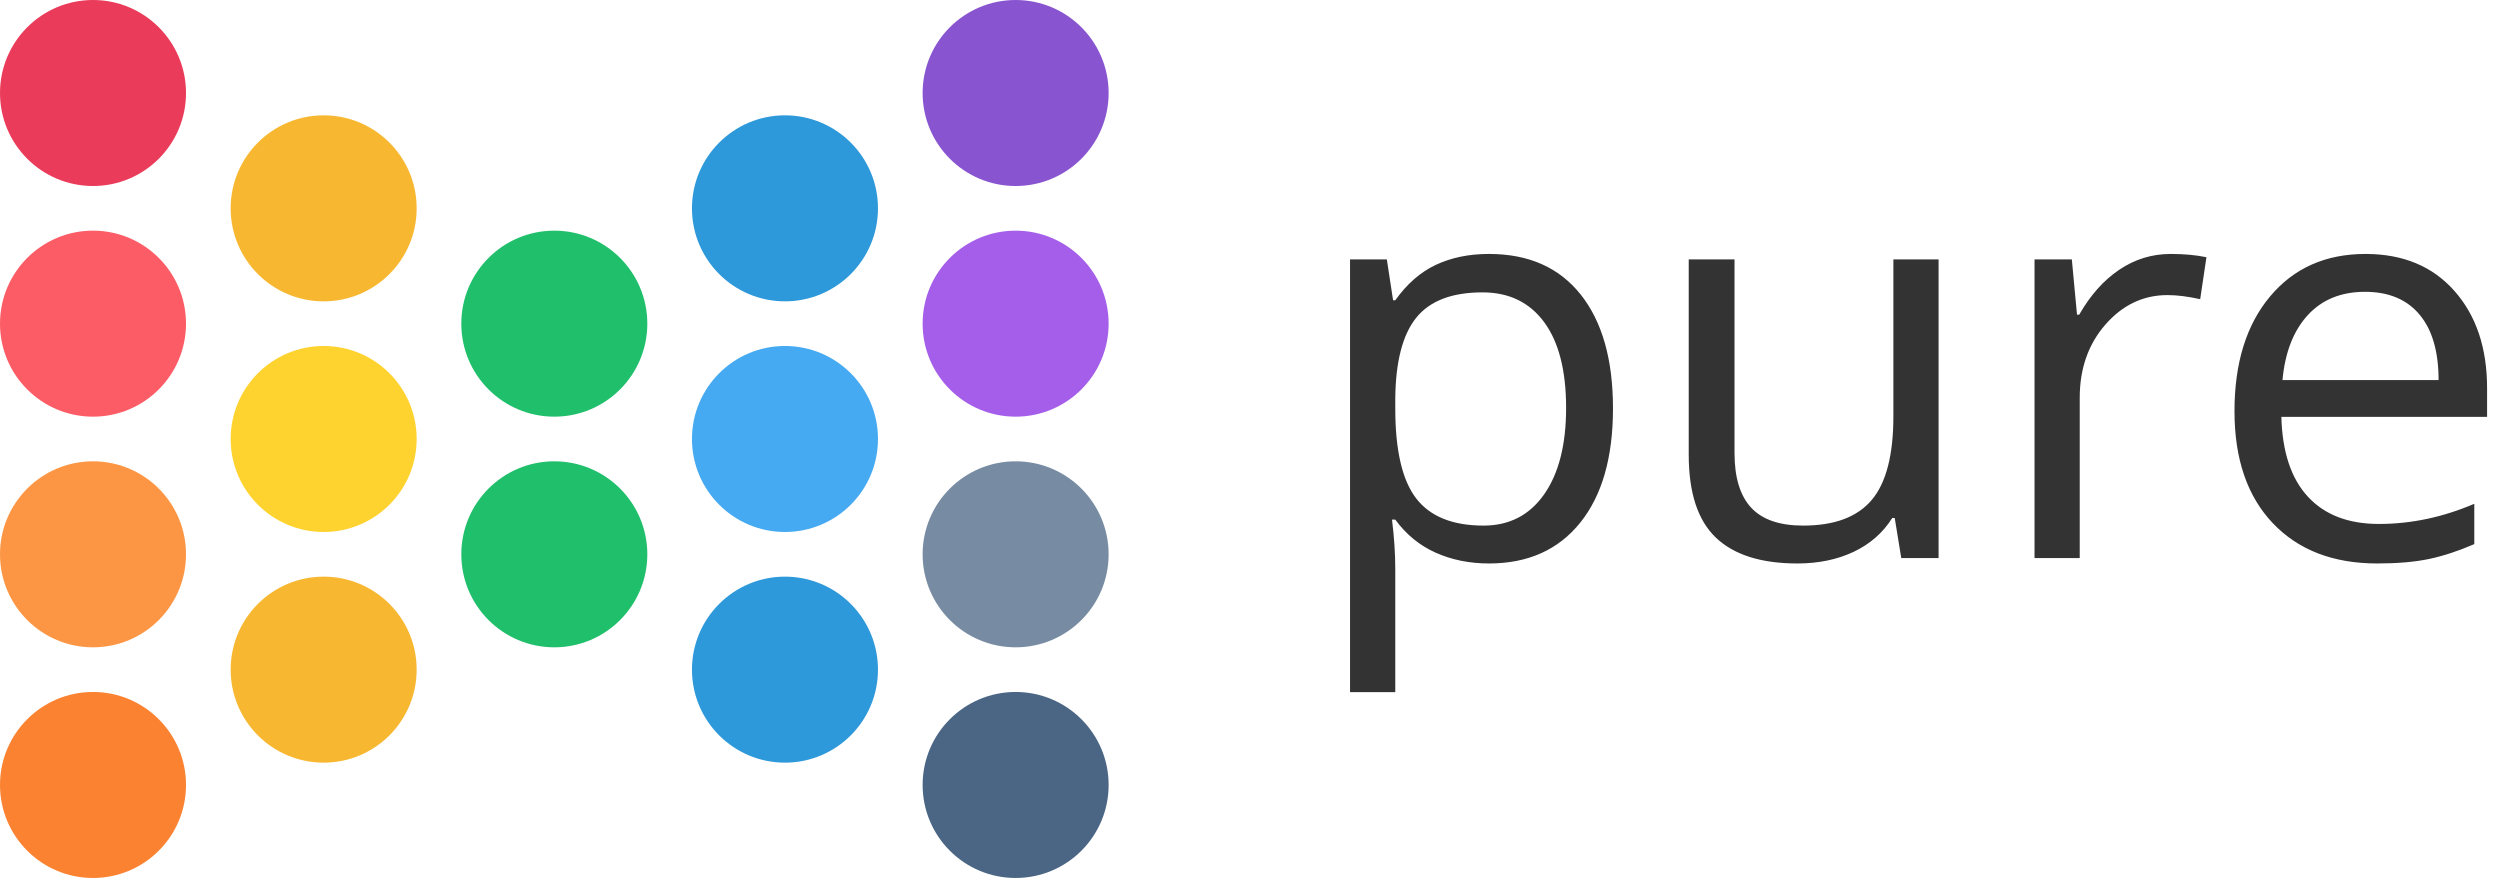
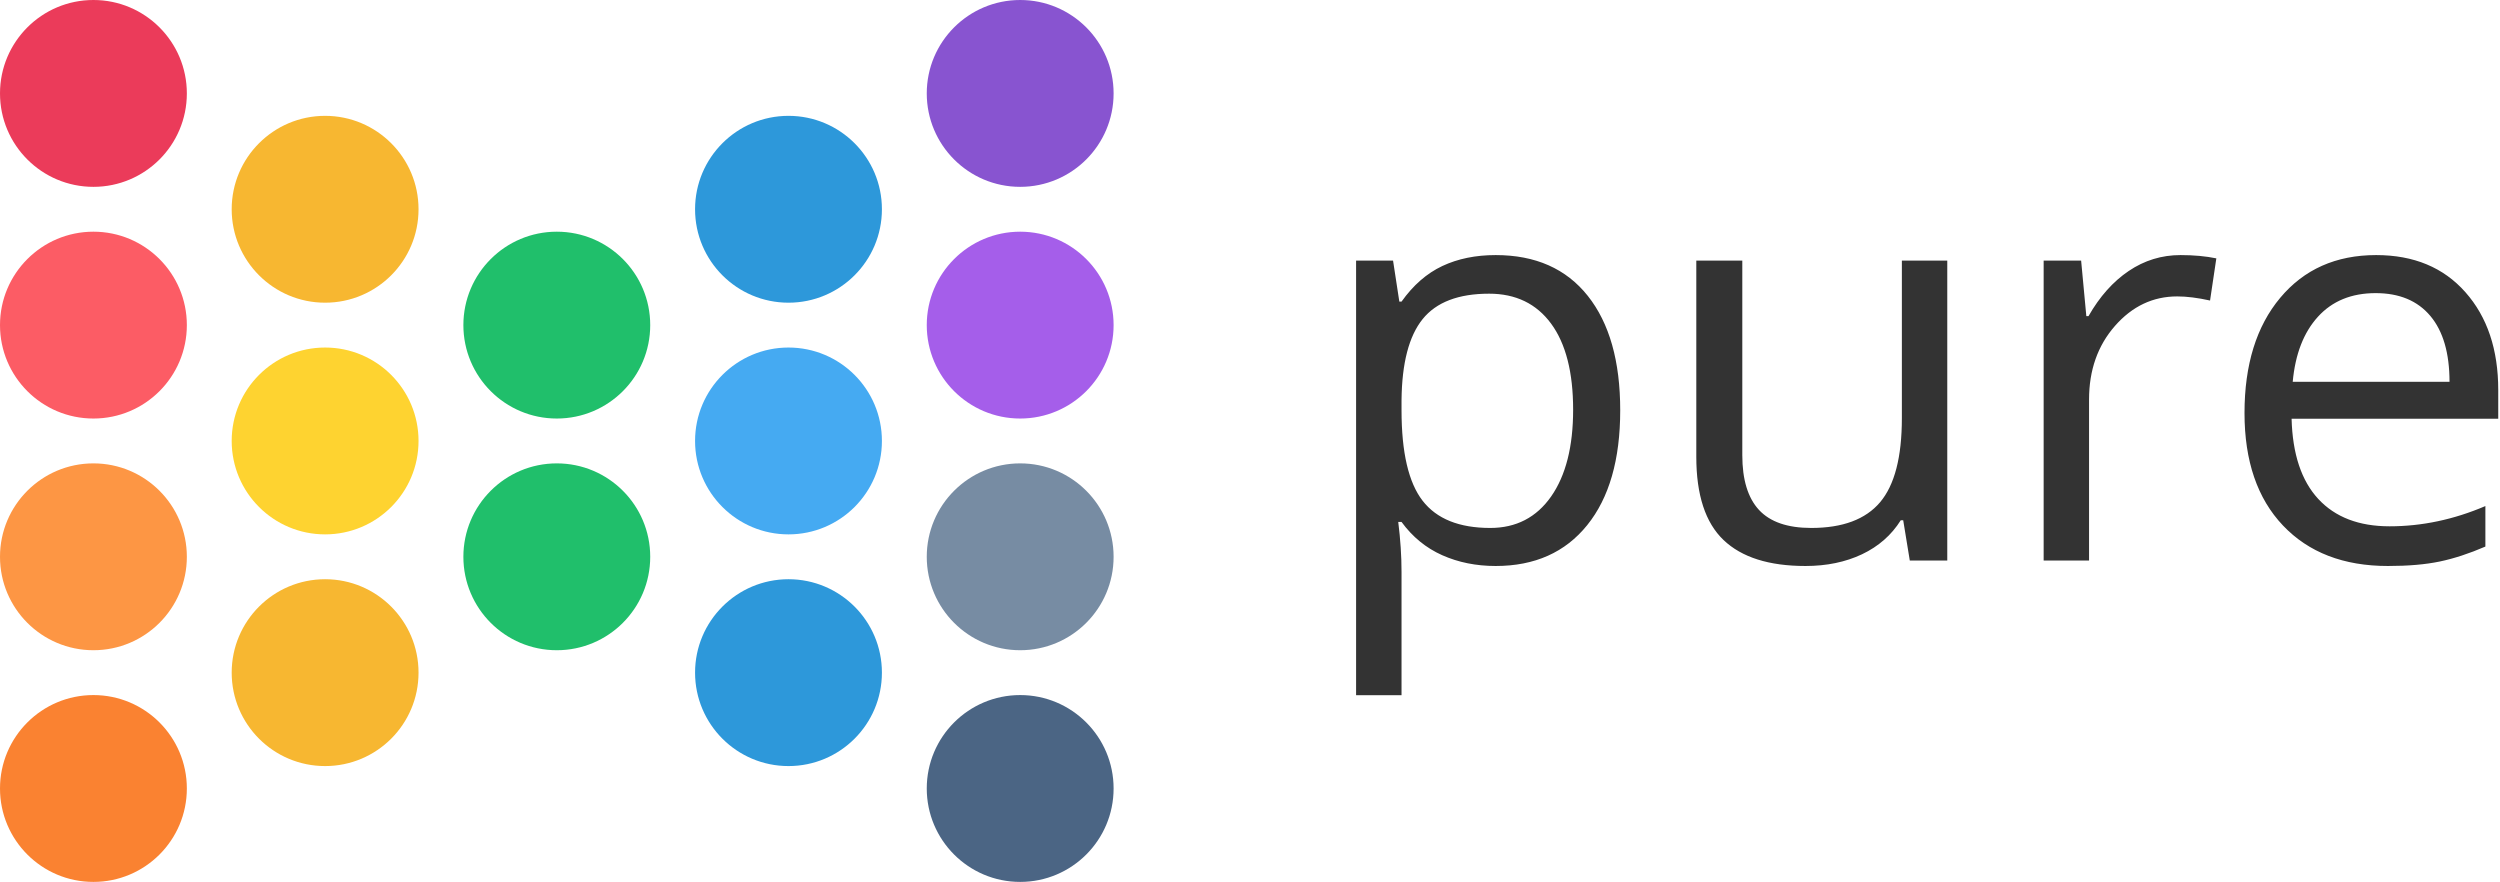
- <svg xmlns="http://www.w3.org/2000/svg" viewBox="0 0 672 236">
+ <svg xmlns="http://www.w3.org/2000/svg" width="669" height="236">
  <circle cx="25" cy="25" r="25" fill="#eb3b5a" />
  <circle cx="25" cy="87" r="25" fill="#fc5c65" />
  <circle cx="25" cy="149" r="25" fill="#fd9644" />
  <circle cx="25" cy="211" r="25" fill="#fa8231" />
  <circle cx="87" cy="56" r="25" fill="#f7b731" />
  <circle cx="87" cy="118" r="25" fill="#fed330" />
  <circle cx="87" cy="180" r="25" fill="#f7b731" />
  <circle cx="149" cy="87" r="25" fill="#20bf6b" />
  <circle cx="149" cy="149" r="25" fill="#20bf6b" />
  <circle cx="211" cy="56" r="25" fill="#2d98da" />
  <circle cx="211" cy="118" r="25" fill="#45aaf2" />
  <circle cx="211" cy="180" r="25" fill="#2d98da" />
  <circle cx="273" cy="25" r="25" fill="#8854d0" />
  <circle cx="273" cy="87" r="25" fill="#a55eea" />
  <circle cx="273" cy="149" r="25" fill="#778ca3" />
  <circle cx="273" cy="211" r="25" fill="#4b6584" />
  <path fill="rgb(51, 51, 51)" d="M400.24 151.46L400.24 151.46L400.24 151.46Q392.41 151.46 385.93 148.57L385.93 148.57L385.93 148.57Q379.44 145.68 375.05 139.67L375.05 139.67L374.17 139.67L374.17 139.67Q375.05 146.70 375.05 153.00L375.05 153.00L375.05 186.04L362.89 186.04L362.89 69.73L372.78 69.73L374.46 80.71L375.05 80.71L375.05 80.71Q379.74 74.12 385.96 71.19L385.96 71.19L385.96 71.19Q392.19 68.26 400.24 68.26L400.24 68.26L400.24 68.26Q416.21 68.26 424.89 79.17L424.89 79.17L424.89 79.17Q433.57 90.09 433.57 109.79L433.57 109.79L433.57 109.79Q433.57 129.57 424.74 140.52L424.74 140.52L424.74 140.52Q415.92 151.46 400.24 151.46ZM398.49 78.59L398.49 78.59L398.49 78.59Q386.18 78.59 380.69 85.40L380.69 85.40L380.69 85.40Q375.20 92.21 375.05 107.08L375.05 107.08L375.05 109.79L375.05 109.79Q375.05 126.71 380.69 134.00L380.69 134.00L380.69 134.00Q386.33 141.28 398.78 141.28L398.78 141.28L398.78 141.28Q409.18 141.28 415.08 132.86L415.08 132.86L415.08 132.86Q420.97 124.44 420.97 109.64L420.97 109.64L420.97 109.64Q420.97 94.63 415.08 86.61L415.08 86.61L415.08 86.61Q409.18 78.59 398.49 78.59ZM453.93 69.73L466.24 69.73L466.24 121.80L466.24 121.80Q466.24 131.62 470.70 136.45L470.70 136.45L470.70 136.45Q475.17 141.28 484.69 141.28L484.69 141.28L484.69 141.28Q497.29 141.28 503.11 134.40L503.11 134.40L503.11 134.40Q508.94 127.51 508.94 111.91L508.94 111.91L508.94 69.73L521.09 69.73L521.09 150L511.06 150L509.30 139.23L508.64 139.23L508.64 139.23Q504.91 145.17 498.28 148.32L498.28 148.32L498.28 148.32Q491.65 151.46 483.15 151.46L483.15 151.46L483.15 151.46Q468.51 151.46 461.22 144.51L461.22 144.51L461.22 144.51Q453.93 137.55 453.93 122.24L453.93 122.24L453.93 69.73ZM583.50 68.26L583.50 68.26L583.50 68.26Q588.84 68.26 593.09 69.14L593.09 69.14L591.41 80.42L591.41 80.42Q586.43 79.32 582.62 79.32L582.62 79.32L582.62 79.32Q572.88 79.32 565.95 87.23L565.95 87.23L565.95 87.23Q559.03 95.14 559.03 106.93L559.03 106.93L559.03 150L546.88 150L546.88 69.73L556.91 69.73L558.30 84.59L558.89 84.59L558.89 84.59Q563.35 76.76 569.65 72.51L569.65 72.51L569.65 72.51Q575.95 68.26 583.50 68.26ZM639.01 151.46L639.01 151.46L639.01 151.46Q621.22 151.46 610.93 140.63L610.93 140.63L610.93 140.63Q600.63 129.79 600.63 110.52L600.63 110.52L600.63 110.52Q600.63 91.11 610.19 79.69L610.19 79.69L610.19 79.69Q619.75 68.26 635.86 68.26L635.86 68.26L635.86 68.26Q650.95 68.26 659.74 78.19L659.74 78.19L659.74 78.19Q668.53 88.11 668.53 104.37L668.53 104.37L668.53 112.06L613.23 112.06L613.23 112.06Q613.60 126.20 620.37 133.52L620.37 133.52L620.37 133.52Q627.15 140.84 639.45 140.84L639.45 140.84L639.45 140.84Q652.42 140.84 665.09 135.42L665.09 135.42L665.09 146.26L665.09 146.26Q658.64 149.05 652.89 150.26L652.89 150.26L652.89 150.26Q647.14 151.46 639.01 151.46ZM635.72 78.44L635.72 78.44L635.72 78.44Q626.05 78.44 620.30 84.74L620.30 84.74L620.30 84.74Q614.55 91.04 613.53 102.17L613.53 102.17L655.49 102.17L655.49 102.17Q655.49 90.67 650.37 84.56L650.37 84.56L650.37 84.56Q645.24 78.44 635.72 78.44Z" />
</svg>
